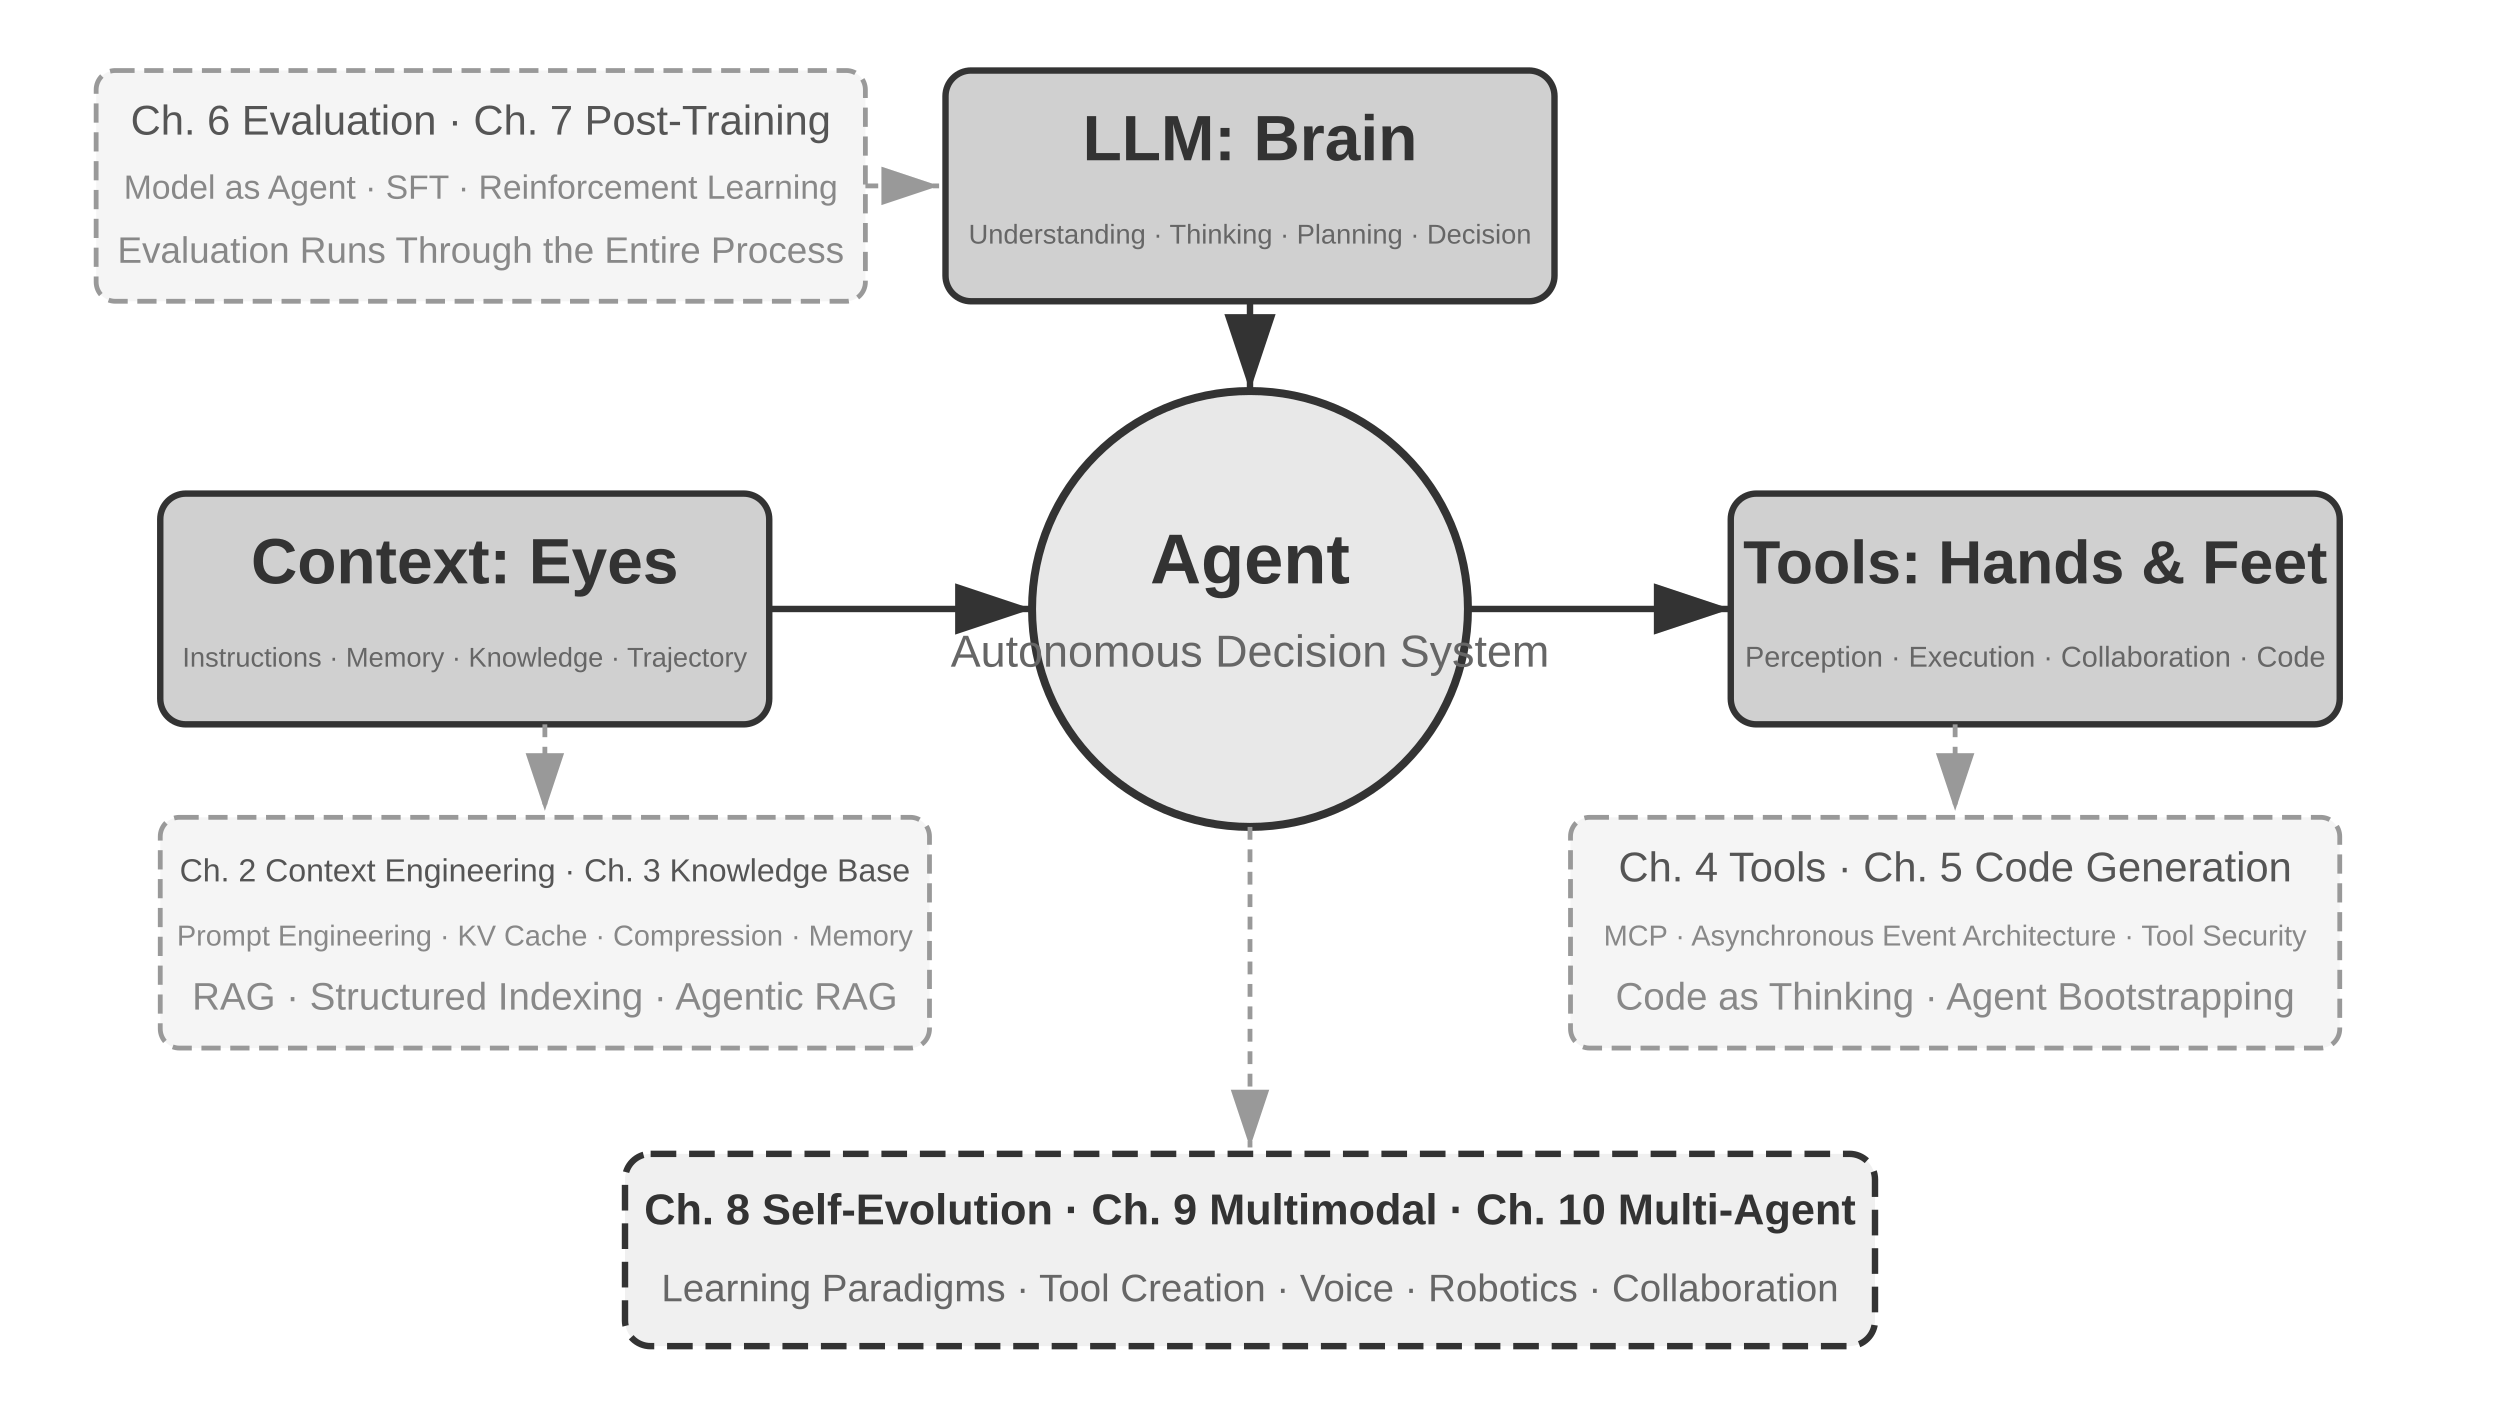
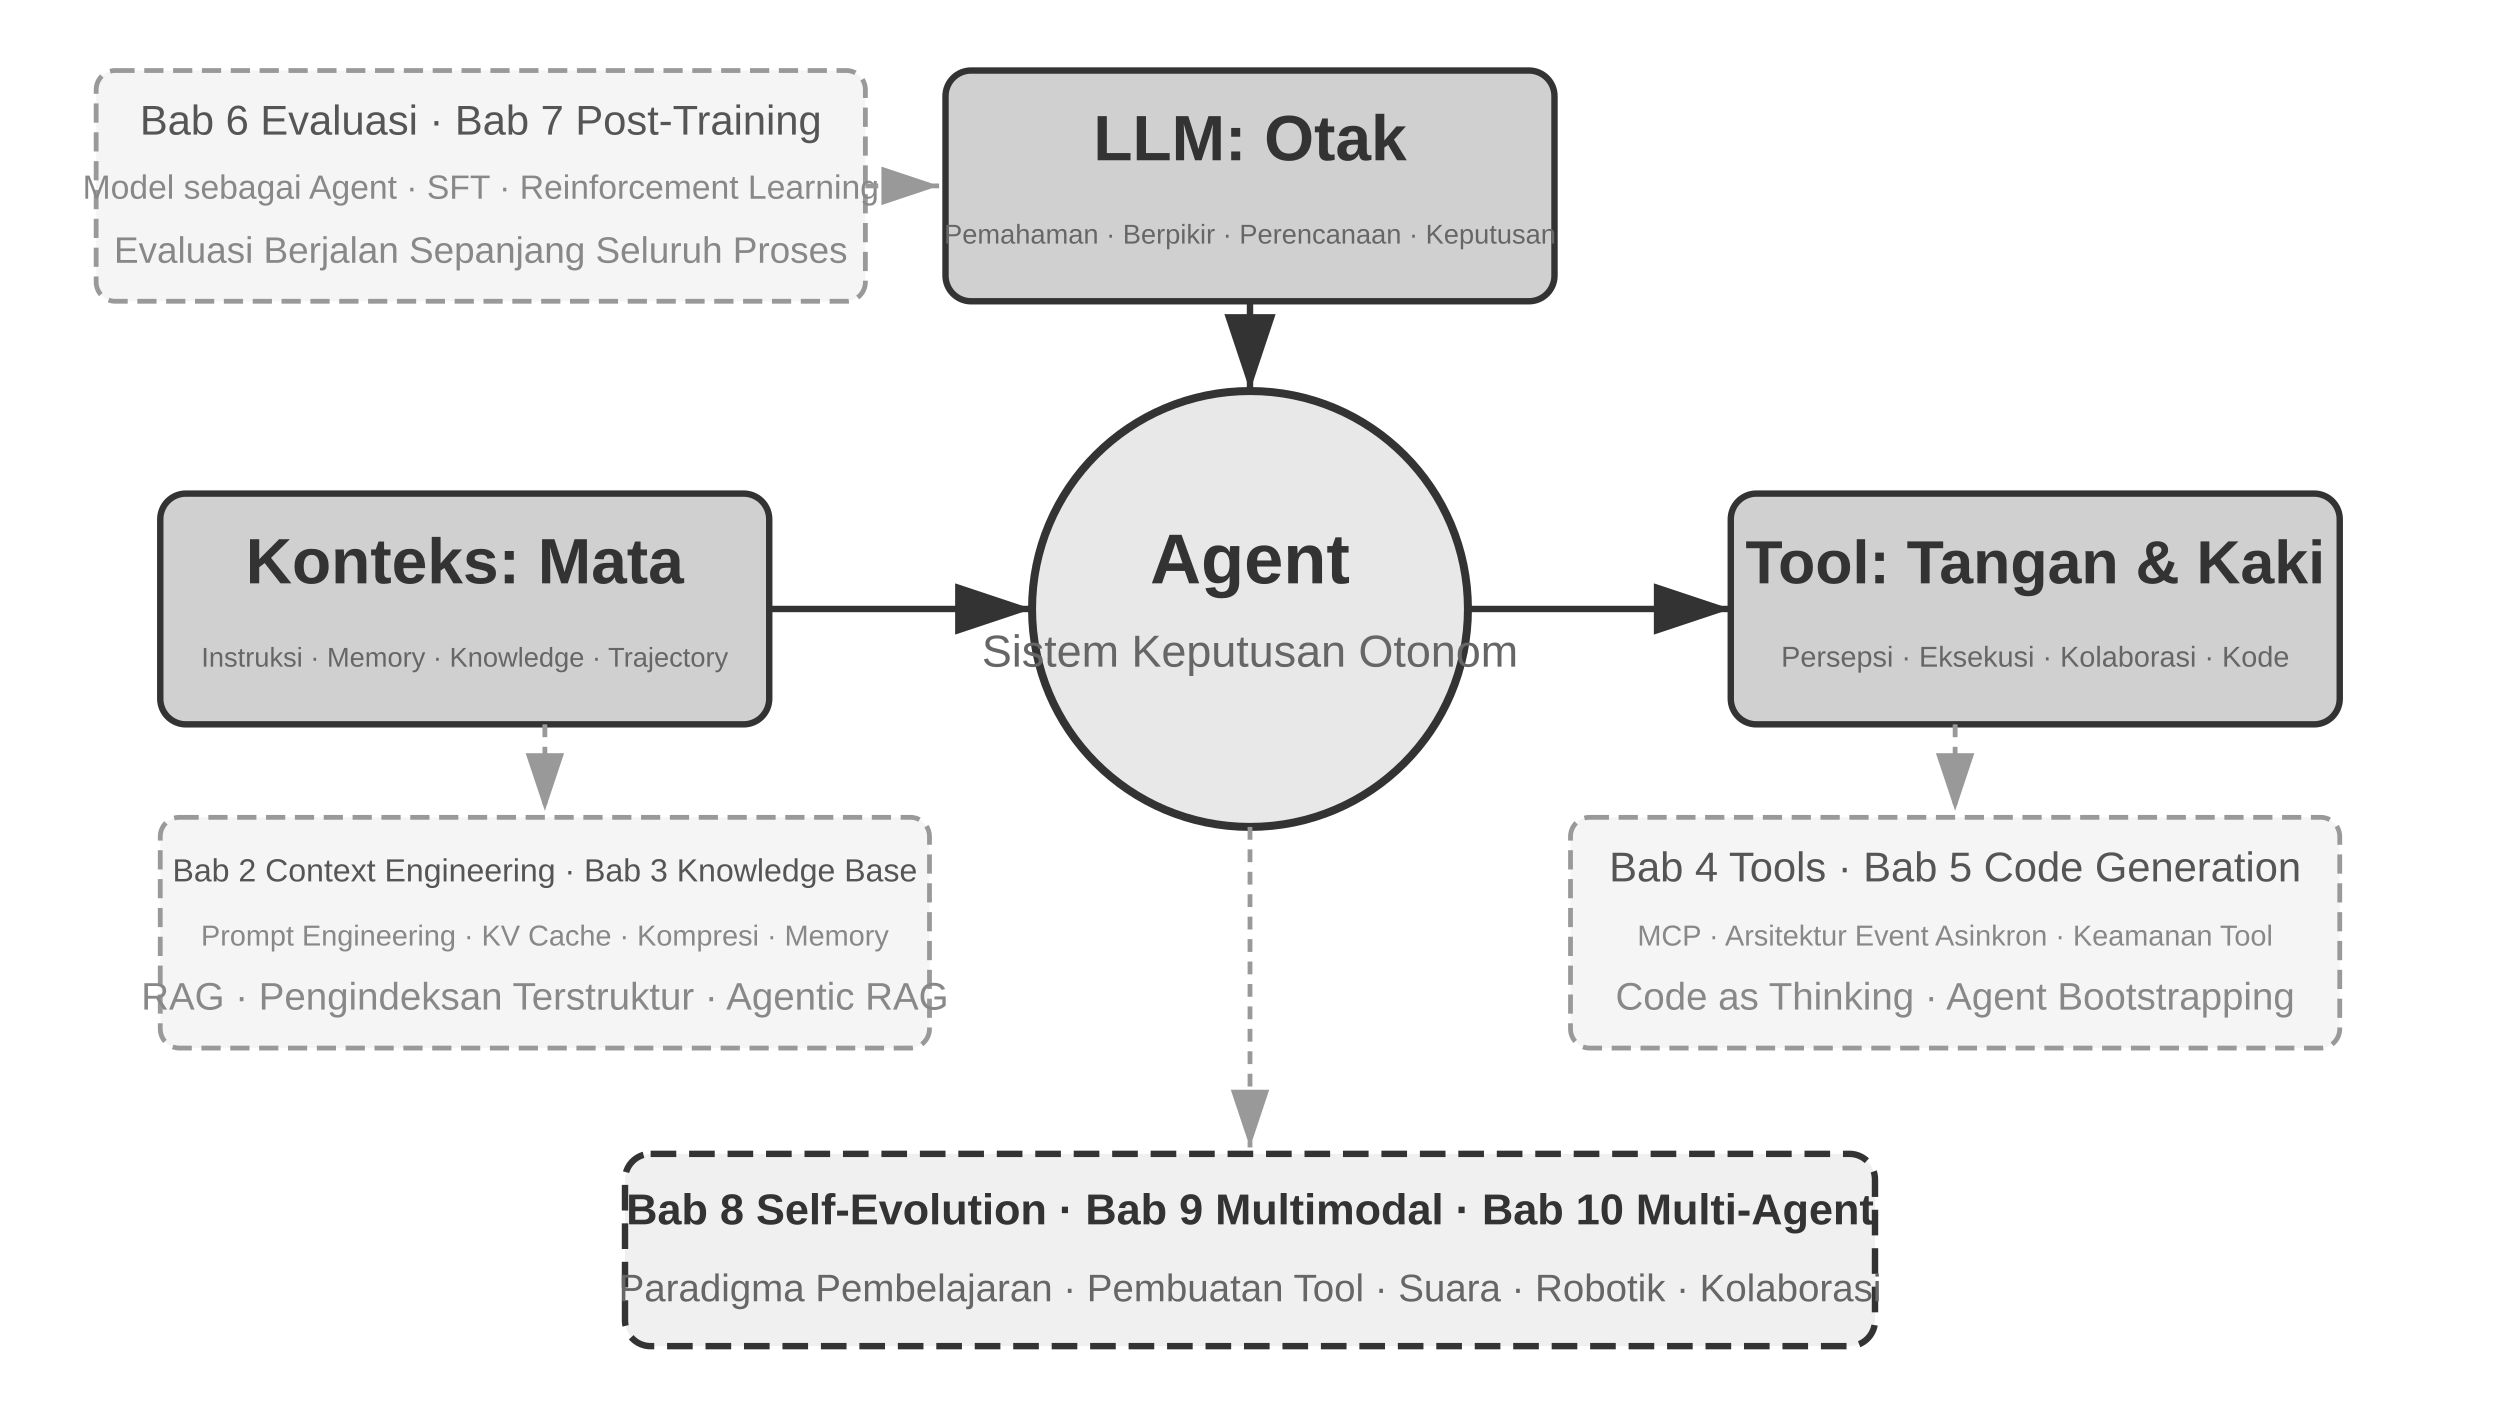
<svg xmlns="http://www.w3.org/2000/svg" viewBox="0 40 780 440" width="780" height="440" style="background:#ffffff">
  <defs>
    <marker id="ah" markerWidth="12" markerHeight="8" refX="12" refY="4" orient="auto">
      <polygon points="0 0, 12 4, 0 8" fill="#333333" />
    </marker>
    <marker id="ah-light" markerWidth="12" markerHeight="8" refX="12" refY="4" orient="auto">
      <polygon points="0 0, 12 4, 0 8" fill="#999999" />
    </marker>
  </defs>
  <circle cx="390" cy="230" r="68" fill="#e8e8e8" stroke="#333333" stroke-width="2.5" />
  <text x="390" y="222" font-family="Arial, 'Helvetica Neue', Helvetica, 'PingFang SC', 'Microsoft YaHei', sans-serif" font-size="22" fill="#333333" text-anchor="middle" font-weight="bold">Agent</text>
-   <text x="390" y="248" font-family="Arial, 'Helvetica Neue', Helvetica, 'PingFang SC', 'Microsoft YaHei', sans-serif" font-size="14" fill="#666666" text-anchor="middle">Autonomous Decision System</text>
+   <text x="390" y="248" font-family="Arial, 'Helvetica Neue', Helvetica, 'PingFang SC', 'Microsoft YaHei', sans-serif" font-size="14" fill="#666666" text-anchor="middle">Sistem Keputusan Otonom</text>
  <rect x="295" y="62" width="190" height="72" rx="8" fill="#d0d0d0" stroke="#333333" stroke-width="2" />
-   <text x="390" y="90" font-family="Arial, 'Helvetica Neue', Helvetica, 'PingFang SC', 'Microsoft YaHei', sans-serif" font-size="20" fill="#333333" text-anchor="middle" font-weight="bold">LLM: Brain</text>
-   <text x="390" y="116" font-family="Arial, 'Helvetica Neue', Helvetica, 'PingFang SC', 'Microsoft YaHei', sans-serif" font-size="8.5" fill="#666666" text-anchor="middle">Understanding · Thinking · Planning · Decision</text>
+   <text x="390" y="90" font-family="Arial, 'Helvetica Neue', Helvetica, 'PingFang SC', 'Microsoft YaHei', sans-serif" font-size="20" fill="#333333" text-anchor="middle" font-weight="bold">LLM: Otak</text>
+   <text x="390" y="116" font-family="Arial, 'Helvetica Neue', Helvetica, 'PingFang SC', 'Microsoft YaHei', sans-serif" font-size="8.5" fill="#666666" text-anchor="middle">Pemahaman · Berpikir · Perencanaan · Keputusan</text>
  <line x1="390" y1="134" x2="390" y2="162" stroke="#333333" stroke-width="2" marker-end="url(#ah)" />
  <rect x="50" y="194" width="190" height="72" rx="8" fill="#d0d0d0" stroke="#333333" stroke-width="2" />
-   <text x="145" y="222" font-family="Arial, 'Helvetica Neue', Helvetica, 'PingFang SC', 'Microsoft YaHei', sans-serif" font-size="20" fill="#333333" text-anchor="middle" font-weight="bold">Context: Eyes</text>
-   <text x="145" y="248" font-family="Arial, 'Helvetica Neue', Helvetica, 'PingFang SC', 'Microsoft YaHei', sans-serif" font-size="8.5" fill="#666666" text-anchor="middle">Instructions · Memory · Knowledge · Trajectory</text>
+   <text x="145" y="222" font-family="Arial, 'Helvetica Neue', Helvetica, 'PingFang SC', 'Microsoft YaHei', sans-serif" font-size="20" fill="#333333" text-anchor="middle" font-weight="bold">Konteks: Mata</text>
+   <text x="145" y="248" font-family="Arial, 'Helvetica Neue', Helvetica, 'PingFang SC', 'Microsoft YaHei', sans-serif" font-size="8.5" fill="#666666" text-anchor="middle">Instruksi · Memory · Knowledge · Trajectory</text>
  <line x1="240" y1="230" x2="322" y2="230" stroke="#333333" stroke-width="2" marker-end="url(#ah)" />
  <rect x="540" y="194" width="190" height="72" rx="8" fill="#d0d0d0" stroke="#333333" stroke-width="2" />
-   <text x="635" y="222" font-family="Arial, 'Helvetica Neue', Helvetica, 'PingFang SC', 'Microsoft YaHei', sans-serif" font-size="19" fill="#333333" text-anchor="middle" font-weight="bold">Tools: Hands &amp; Feet</text>
-   <text x="635" y="248" font-family="Arial, 'Helvetica Neue', Helvetica, 'PingFang SC', 'Microsoft YaHei', sans-serif" font-size="9" fill="#666666" text-anchor="middle">Perception · Execution · Collaboration · Code</text>
+   <text x="635" y="222" font-family="Arial, 'Helvetica Neue', Helvetica, 'PingFang SC', 'Microsoft YaHei', sans-serif" font-size="19" fill="#333333" text-anchor="middle" font-weight="bold">Tool: Tangan &amp; Kaki</text>
+   <text x="635" y="248" font-family="Arial, 'Helvetica Neue', Helvetica, 'PingFang SC', 'Microsoft YaHei', sans-serif" font-size="9" fill="#666666" text-anchor="middle">Persepsi · Eksekusi · Kolaborasi · Kode</text>
  <line x1="458" y1="230" x2="540" y2="230" stroke="#333333" stroke-width="2" marker-end="url(#ah)" />
  <rect x="30" y="62" width="240" height="72" rx="6" fill="#f5f5f5" stroke="#999999" stroke-width="1.5" stroke-dasharray="6,3" />
-   <text x="150" y="82" font-family="Arial, 'Helvetica Neue', Helvetica, 'PingFang SC', 'Microsoft YaHei', sans-serif" font-size="13" fill="#555555" text-anchor="middle">Ch. 6 Evaluation · Ch. 7 Post-Training</text>
-   <text x="150" y="102" font-family="Arial, 'Helvetica Neue', Helvetica, 'PingFang SC', 'Microsoft YaHei', sans-serif" font-size="10.5" fill="#888888" text-anchor="middle">Model as Agent · SFT · Reinforcement Learning</text>
-   <text x="150" y="122" font-family="Arial, 'Helvetica Neue', Helvetica, 'PingFang SC', 'Microsoft YaHei', sans-serif" font-size="11.5" fill="#888888" text-anchor="middle">Evaluation Runs Through the Entire Process</text>
+   <text x="150" y="82" font-family="Arial, 'Helvetica Neue', Helvetica, 'PingFang SC', 'Microsoft YaHei', sans-serif" font-size="13" fill="#555555" text-anchor="middle">Bab 6 Evaluasi · Bab 7 Post-Training</text>
+   <text x="150" y="102" font-family="Arial, 'Helvetica Neue', Helvetica, 'PingFang SC', 'Microsoft YaHei', sans-serif" font-size="10.5" fill="#888888" text-anchor="middle">Model sebagai Agent · SFT · Reinforcement Learning</text>
+   <text x="150" y="122" font-family="Arial, 'Helvetica Neue', Helvetica, 'PingFang SC', 'Microsoft YaHei', sans-serif" font-size="11.5" fill="#888888" text-anchor="middle">Evaluasi Berjalan Sepanjang Seluruh Proses</text>
  <line x1="270" y1="98" x2="293" y2="98" stroke="#999999" stroke-width="1.5" stroke-dasharray="4,3" marker-end="url(#ah-light)" />
  <rect x="50" y="295" width="240" height="72" rx="6" fill="#f5f5f5" stroke="#999999" stroke-width="1.5" stroke-dasharray="6,3" />
-   <text x="170" y="315" font-family="Arial, 'Helvetica Neue', Helvetica, 'PingFang SC', 'Microsoft YaHei', sans-serif" font-size="10" fill="#555555" text-anchor="middle">Ch. 2 Context Engineering · Ch. 3 Knowledge Base</text>
-   <text x="170" y="335" font-family="Arial, 'Helvetica Neue', Helvetica, 'PingFang SC', 'Microsoft YaHei', sans-serif" font-size="9" fill="#888888" text-anchor="middle">Prompt Engineering · KV Cache · Compression · Memory</text>
-   <text x="170" y="355" font-family="Arial, 'Helvetica Neue', Helvetica, 'PingFang SC', 'Microsoft YaHei', sans-serif" font-size="12" fill="#888888" text-anchor="middle">RAG · Structured Indexing · Agentic RAG</text>
+   <text x="170" y="315" font-family="Arial, 'Helvetica Neue', Helvetica, 'PingFang SC', 'Microsoft YaHei', sans-serif" font-size="10" fill="#555555" text-anchor="middle">Bab 2 Context Engineering · Bab 3 Knowledge Base</text>
+   <text x="170" y="335" font-family="Arial, 'Helvetica Neue', Helvetica, 'PingFang SC', 'Microsoft YaHei', sans-serif" font-size="9" fill="#888888" text-anchor="middle">Prompt Engineering · KV Cache · Kompresi · Memory</text>
+   <text x="170" y="355" font-family="Arial, 'Helvetica Neue', Helvetica, 'PingFang SC', 'Microsoft YaHei', sans-serif" font-size="12" fill="#888888" text-anchor="middle">RAG · Pengindeksan Terstruktur · Agentic RAG</text>
  <line x1="170" y1="266" x2="170" y2="293" stroke="#999999" stroke-width="1.5" stroke-dasharray="4,3" marker-end="url(#ah-light)" />
  <rect x="490" y="295" width="240" height="72" rx="6" fill="#f5f5f5" stroke="#999999" stroke-width="1.5" stroke-dasharray="6,3" />
-   <text x="610" y="315" font-family="Arial, 'Helvetica Neue', Helvetica, 'PingFang SC', 'Microsoft YaHei', sans-serif" font-size="13" fill="#555555" text-anchor="middle">Ch. 4 Tools · Ch. 5 Code Generation</text>
-   <text x="610" y="335" font-family="Arial, 'Helvetica Neue', Helvetica, 'PingFang SC', 'Microsoft YaHei', sans-serif" font-size="9" fill="#888888" text-anchor="middle">MCP · Asynchronous Event Architecture · Tool Security</text>
+   <text x="610" y="315" font-family="Arial, 'Helvetica Neue', Helvetica, 'PingFang SC', 'Microsoft YaHei', sans-serif" font-size="13" fill="#555555" text-anchor="middle">Bab 4 Tools · Bab 5 Code Generation</text>
+   <text x="610" y="335" font-family="Arial, 'Helvetica Neue', Helvetica, 'PingFang SC', 'Microsoft YaHei', sans-serif" font-size="9" fill="#888888" text-anchor="middle">MCP · Arsitektur Event Asinkron · Keamanan Tool</text>
  <text x="610" y="355" font-family="Arial, 'Helvetica Neue', Helvetica, 'PingFang SC', 'Microsoft YaHei', sans-serif" font-size="12" fill="#888888" text-anchor="middle">Code as Thinking · Agent Bootstrapping</text>
  <line x1="610" y1="266" x2="610" y2="293" stroke="#999999" stroke-width="1.5" stroke-dasharray="4,3" marker-end="url(#ah-light)" />
  <rect x="195" y="400" width="390" height="60" rx="8" fill="#f0f0f0" stroke="#333333" stroke-width="2" stroke-dasharray="8,4" />
-   <text x="390" y="422" font-family="Arial, 'Helvetica Neue', Helvetica, 'PingFang SC', 'Microsoft YaHei', sans-serif" font-size="13.5" fill="#333333" text-anchor="middle" font-weight="bold">Ch. 8 Self-Evolution · Ch. 9 Multimodal · Ch. 10 Multi-Agent</text>
-   <text x="390" y="446" font-family="Arial, 'Helvetica Neue', Helvetica, 'PingFang SC', 'Microsoft YaHei', sans-serif" font-size="12" fill="#666666" text-anchor="middle">Learning Paradigms · Tool Creation · Voice · Robotics · Collaboration</text>
+   <text x="390" y="422" font-family="Arial, 'Helvetica Neue', Helvetica, 'PingFang SC', 'Microsoft YaHei', sans-serif" font-size="13.5" fill="#333333" text-anchor="middle" font-weight="bold">Bab 8 Self-Evolution · Bab 9 Multimodal · Bab 10 Multi-Agent</text>
+   <text x="390" y="446" font-family="Arial, 'Helvetica Neue', Helvetica, 'PingFang SC', 'Microsoft YaHei', sans-serif" font-size="12" fill="#666666" text-anchor="middle">Paradigma Pembelajaran · Pembuatan Tool · Suara · Robotik · Kolaborasi</text>
  <line x1="390" y1="298" x2="390" y2="398" stroke="#999999" stroke-width="1.5" stroke-dasharray="4,3" marker-end="url(#ah-light)" />
</svg>
